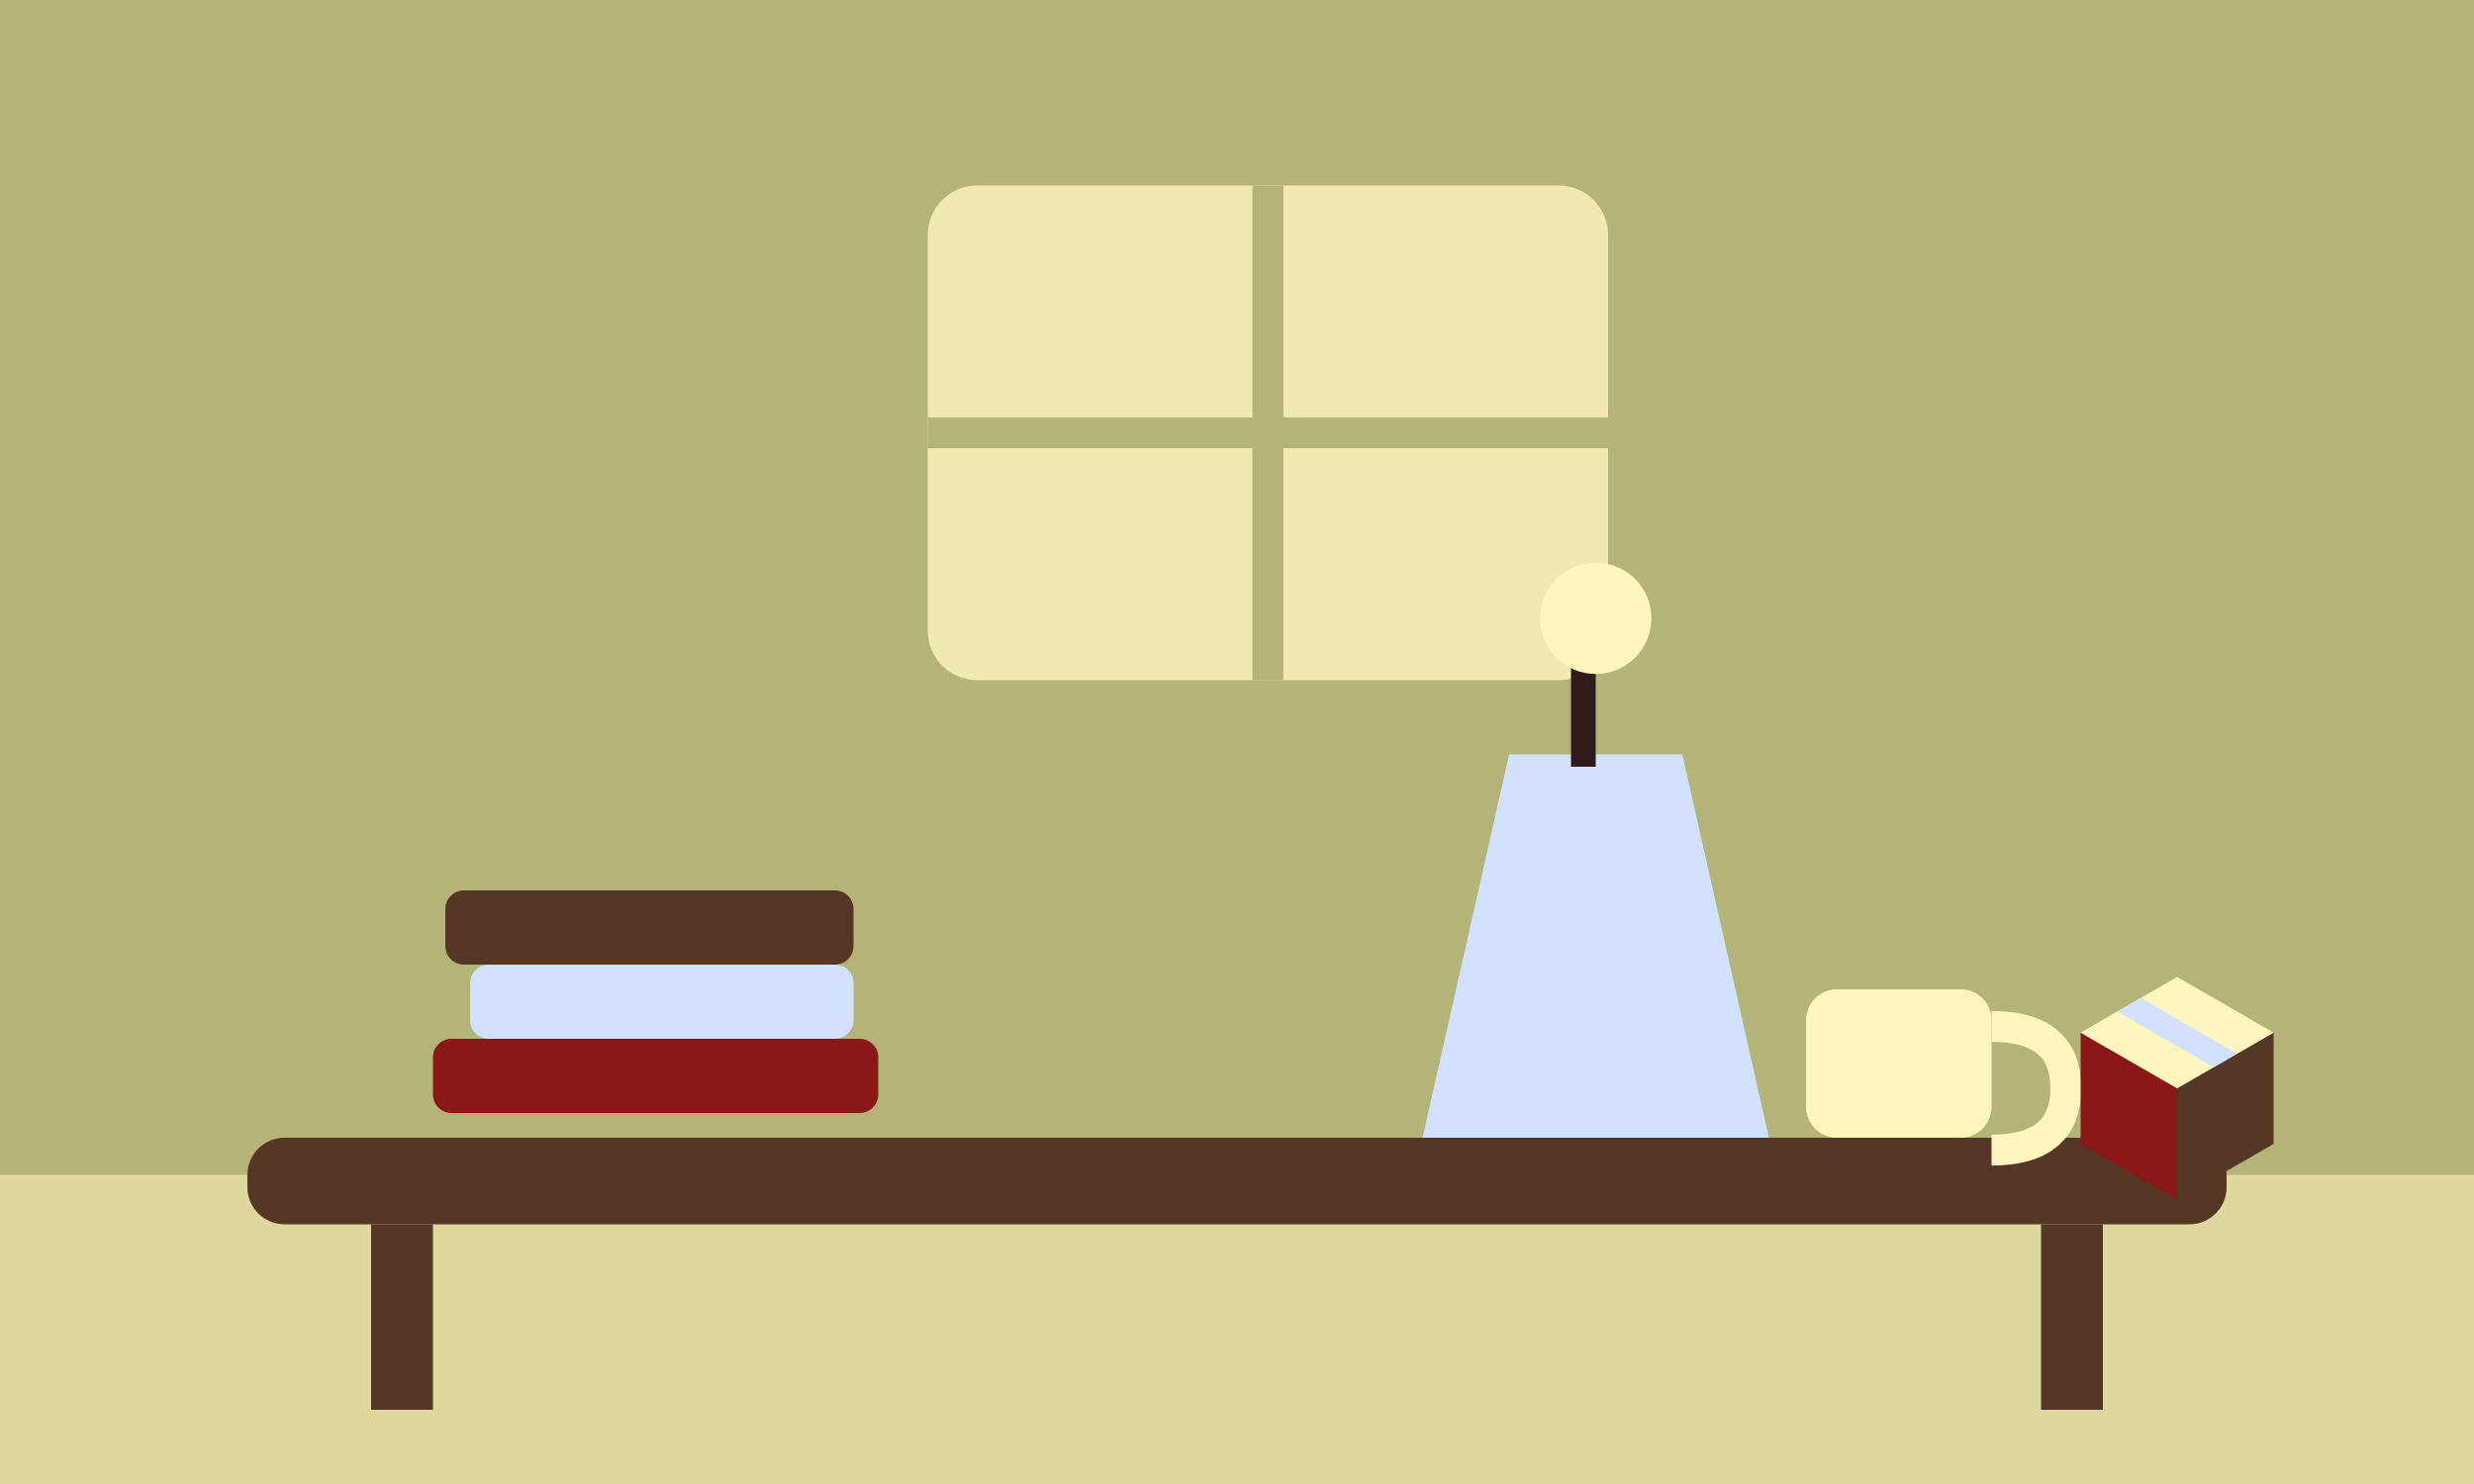
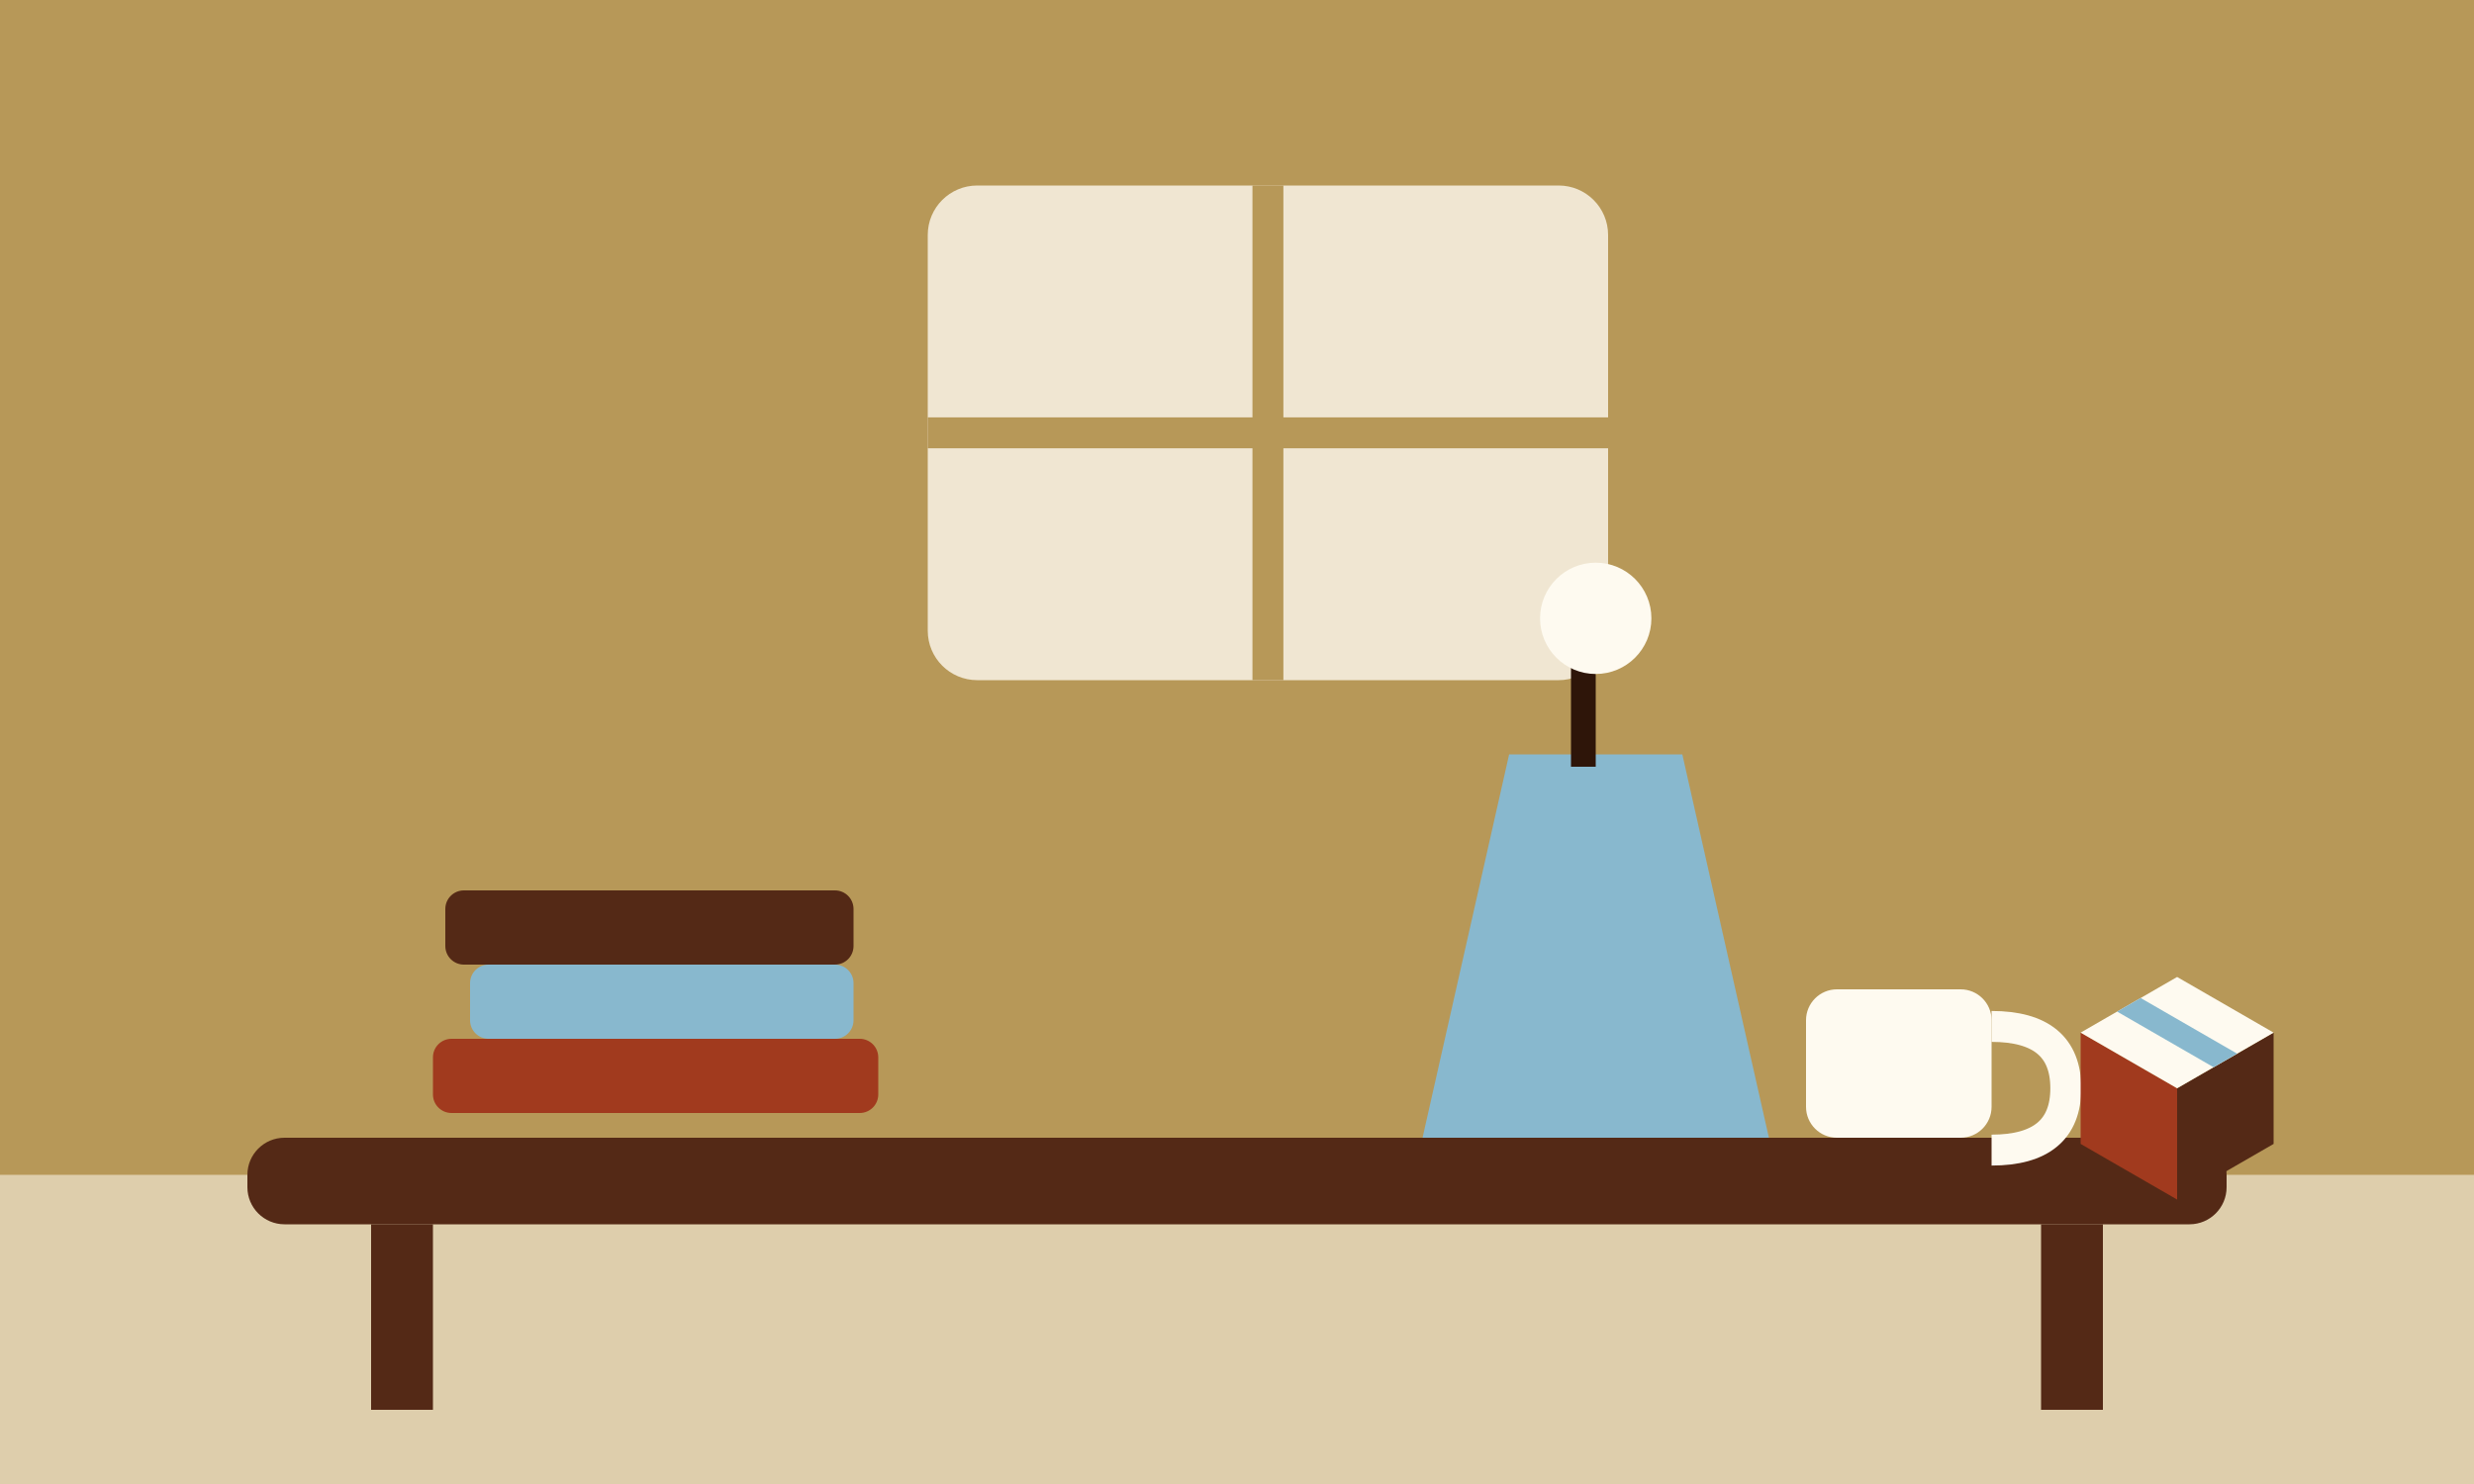
<svg xmlns="http://www.w3.org/2000/svg" viewBox="0 0 400 240" preserveAspectRatio="xMidYMid slice">
-   <rect width="400" height="240" fill="#B5B478" />
-   <rect x="150" y="30" width="110" height="80" rx="8" fill="#FFF6BF" opacity=".8" />
-   <path d="M205 30 v80 M150 70 h110" stroke="#B5B478" stroke-width="5" />
-   <rect x="0" y="190" width="400" height="50" fill="#FFF6BF" opacity=".55" />
-   <rect x="40" y="184" width="320" height="14" rx="6" fill="#563726" />
-   <rect x="60" y="198" width="10" height="30" fill="#563726" />
-   <rect x="330" y="198" width="10" height="30" fill="#563726" />
-   <rect x="70" y="168" width="72" height="12" rx="3" fill="#8B1717" />
-   <rect x="76" y="156" width="62" height="12" rx="3" fill="#D2E1FF" />
-   <rect x="72" y="144" width="66" height="12" rx="3" fill="#563726" />
-   <path d="M230 184 l14 -62 h28 l14 62z" fill="#D2E1FF" />
-   <rect x="254" y="104" width="4" height="20" fill="#2F1B1A" />
-   <circle cx="258" cy="100" r="9" fill="#FFF6BF" />
-   <rect x="292" y="160" width="30" height="24" rx="5" fill="#FFF6BF" />
-   <path d="M322 166 q12 0 12 10 t-12 10" fill="none" stroke="#FFF6BF" stroke-width="5" />
-   <polygon points="336.4,167.0 352.0,176.0 352.0,194.0 336.4,185.0" fill="#8B1717" />
-   <polygon points="352.0,176.0 367.6,167.0 367.6,185.0 352.0,194.0" fill="#563726" />
-   <polygon points="352.0,158.0 367.6,167.0 352.0,176.0 336.4,167.0" fill="#FFF6BF" />
-   <polygon points="346.1,161.4 342.3,163.6 357.9,172.6 361.7,170.4" fill="#D2E1FF" />
+   <rect width="400" height="240" fill="#B79858" />
+   <rect x="150" y="30" width="110" height="80" rx="8" fill="#FEFAF0" opacity=".8" />
+   <path d="M205 30 v80 M150 70 h110" stroke="#B79858" stroke-width="5" />
+   <rect x="0" y="190" width="400" height="50" fill="#FEFAF0" opacity=".55" />
+   <rect x="40" y="184" width="320" height="14" rx="6" fill="#542916" />
+   <rect x="60" y="198" width="10" height="30" fill="#542916" />
+   <rect x="330" y="198" width="10" height="30" fill="#542916" />
+   <rect x="70" y="168" width="72" height="12" rx="3" fill="#A13A1E" />
+   <rect x="76" y="156" width="62" height="12" rx="3" fill="#88B8CE" />
+   <rect x="72" y="144" width="66" height="12" rx="3" fill="#542916" />
+   <path d="M230 184 l14 -62 h28 l14 62z" fill="#88B8CE" />
+   <rect x="254" y="104" width="4" height="20" fill="#2E1509" />
+   <circle cx="258" cy="100" r="9" fill="#FEFAF0" />
+   <rect x="292" y="160" width="30" height="24" rx="5" fill="#FEFAF0" />
+   <path d="M322 166 q12 0 12 10 t-12 10" fill="none" stroke="#FEFAF0" stroke-width="5" />
+   <polygon points="336.4,167.0 352.0,176.0 352.0,194.0 336.4,185.0" fill="#A13A1E" />
+   <polygon points="352.0,176.0 367.6,167.0 367.6,185.0 352.0,194.0" fill="#542916" />
+   <polygon points="352.0,158.0 367.6,167.0 352.0,176.0 336.4,167.0" fill="#FEFAF0" />
+   <polygon points="346.1,161.4 342.3,163.6 357.9,172.6 361.7,170.4" fill="#88B8CE" />
</svg>
